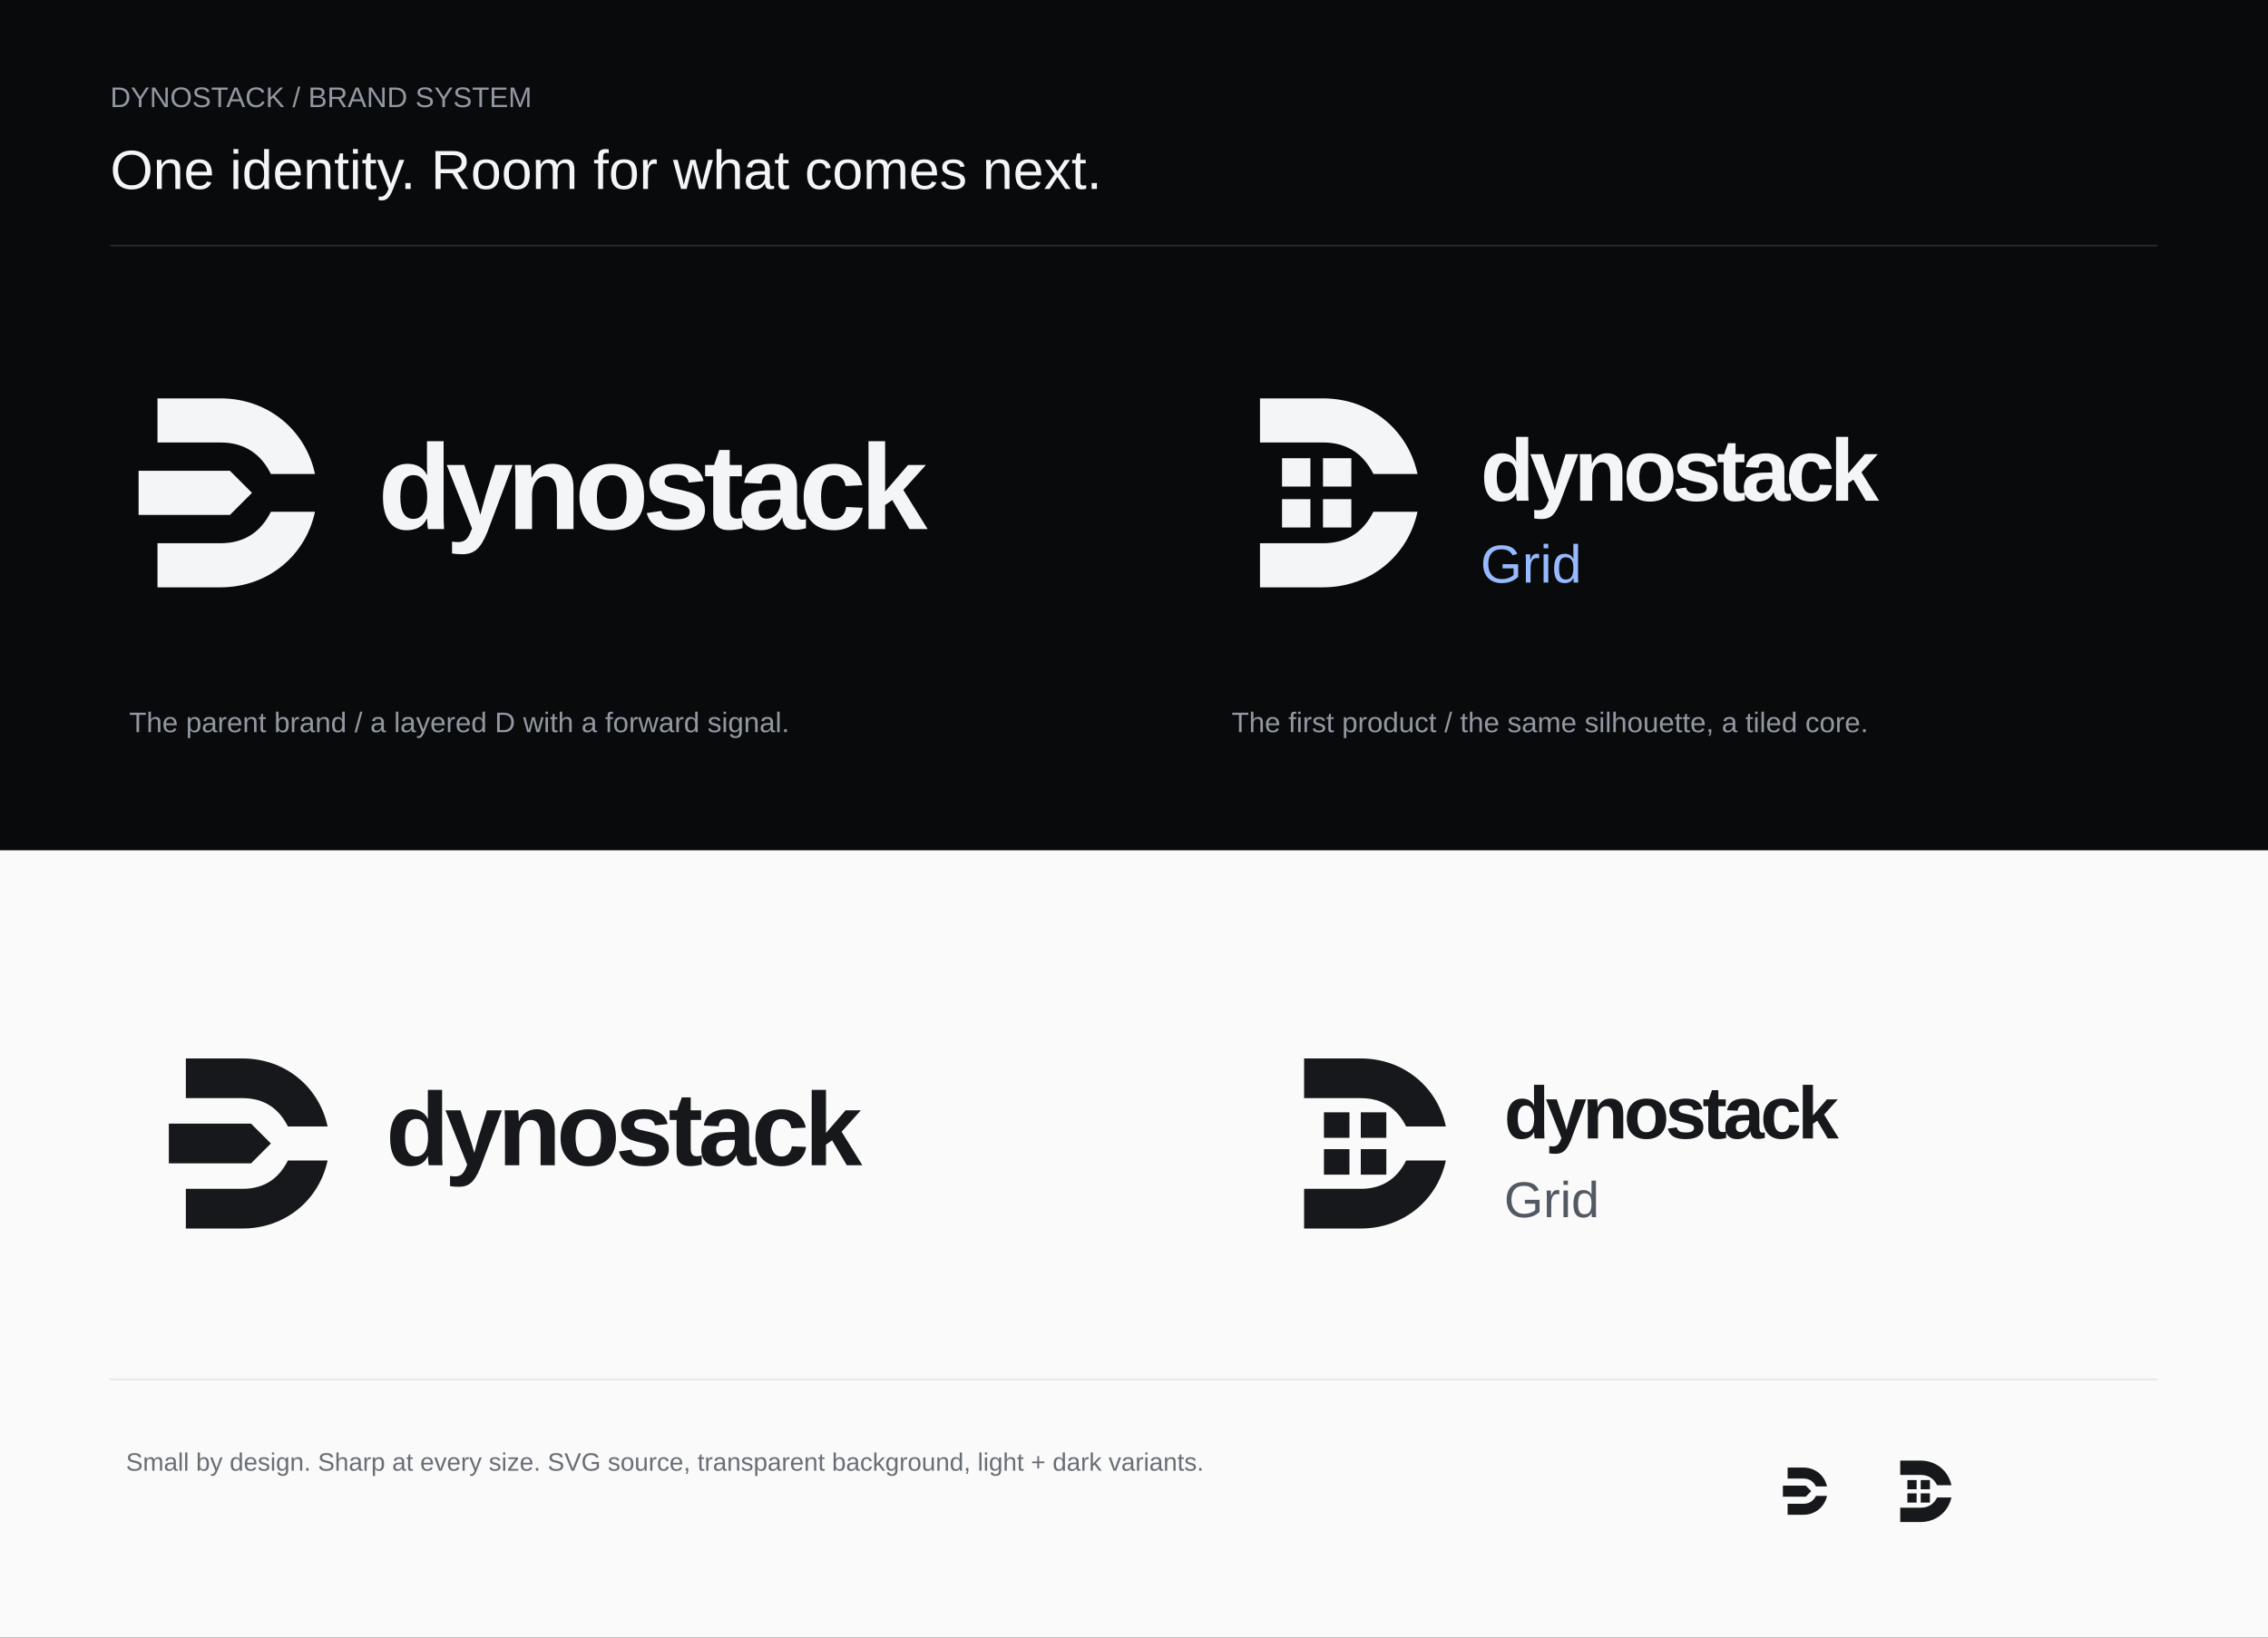
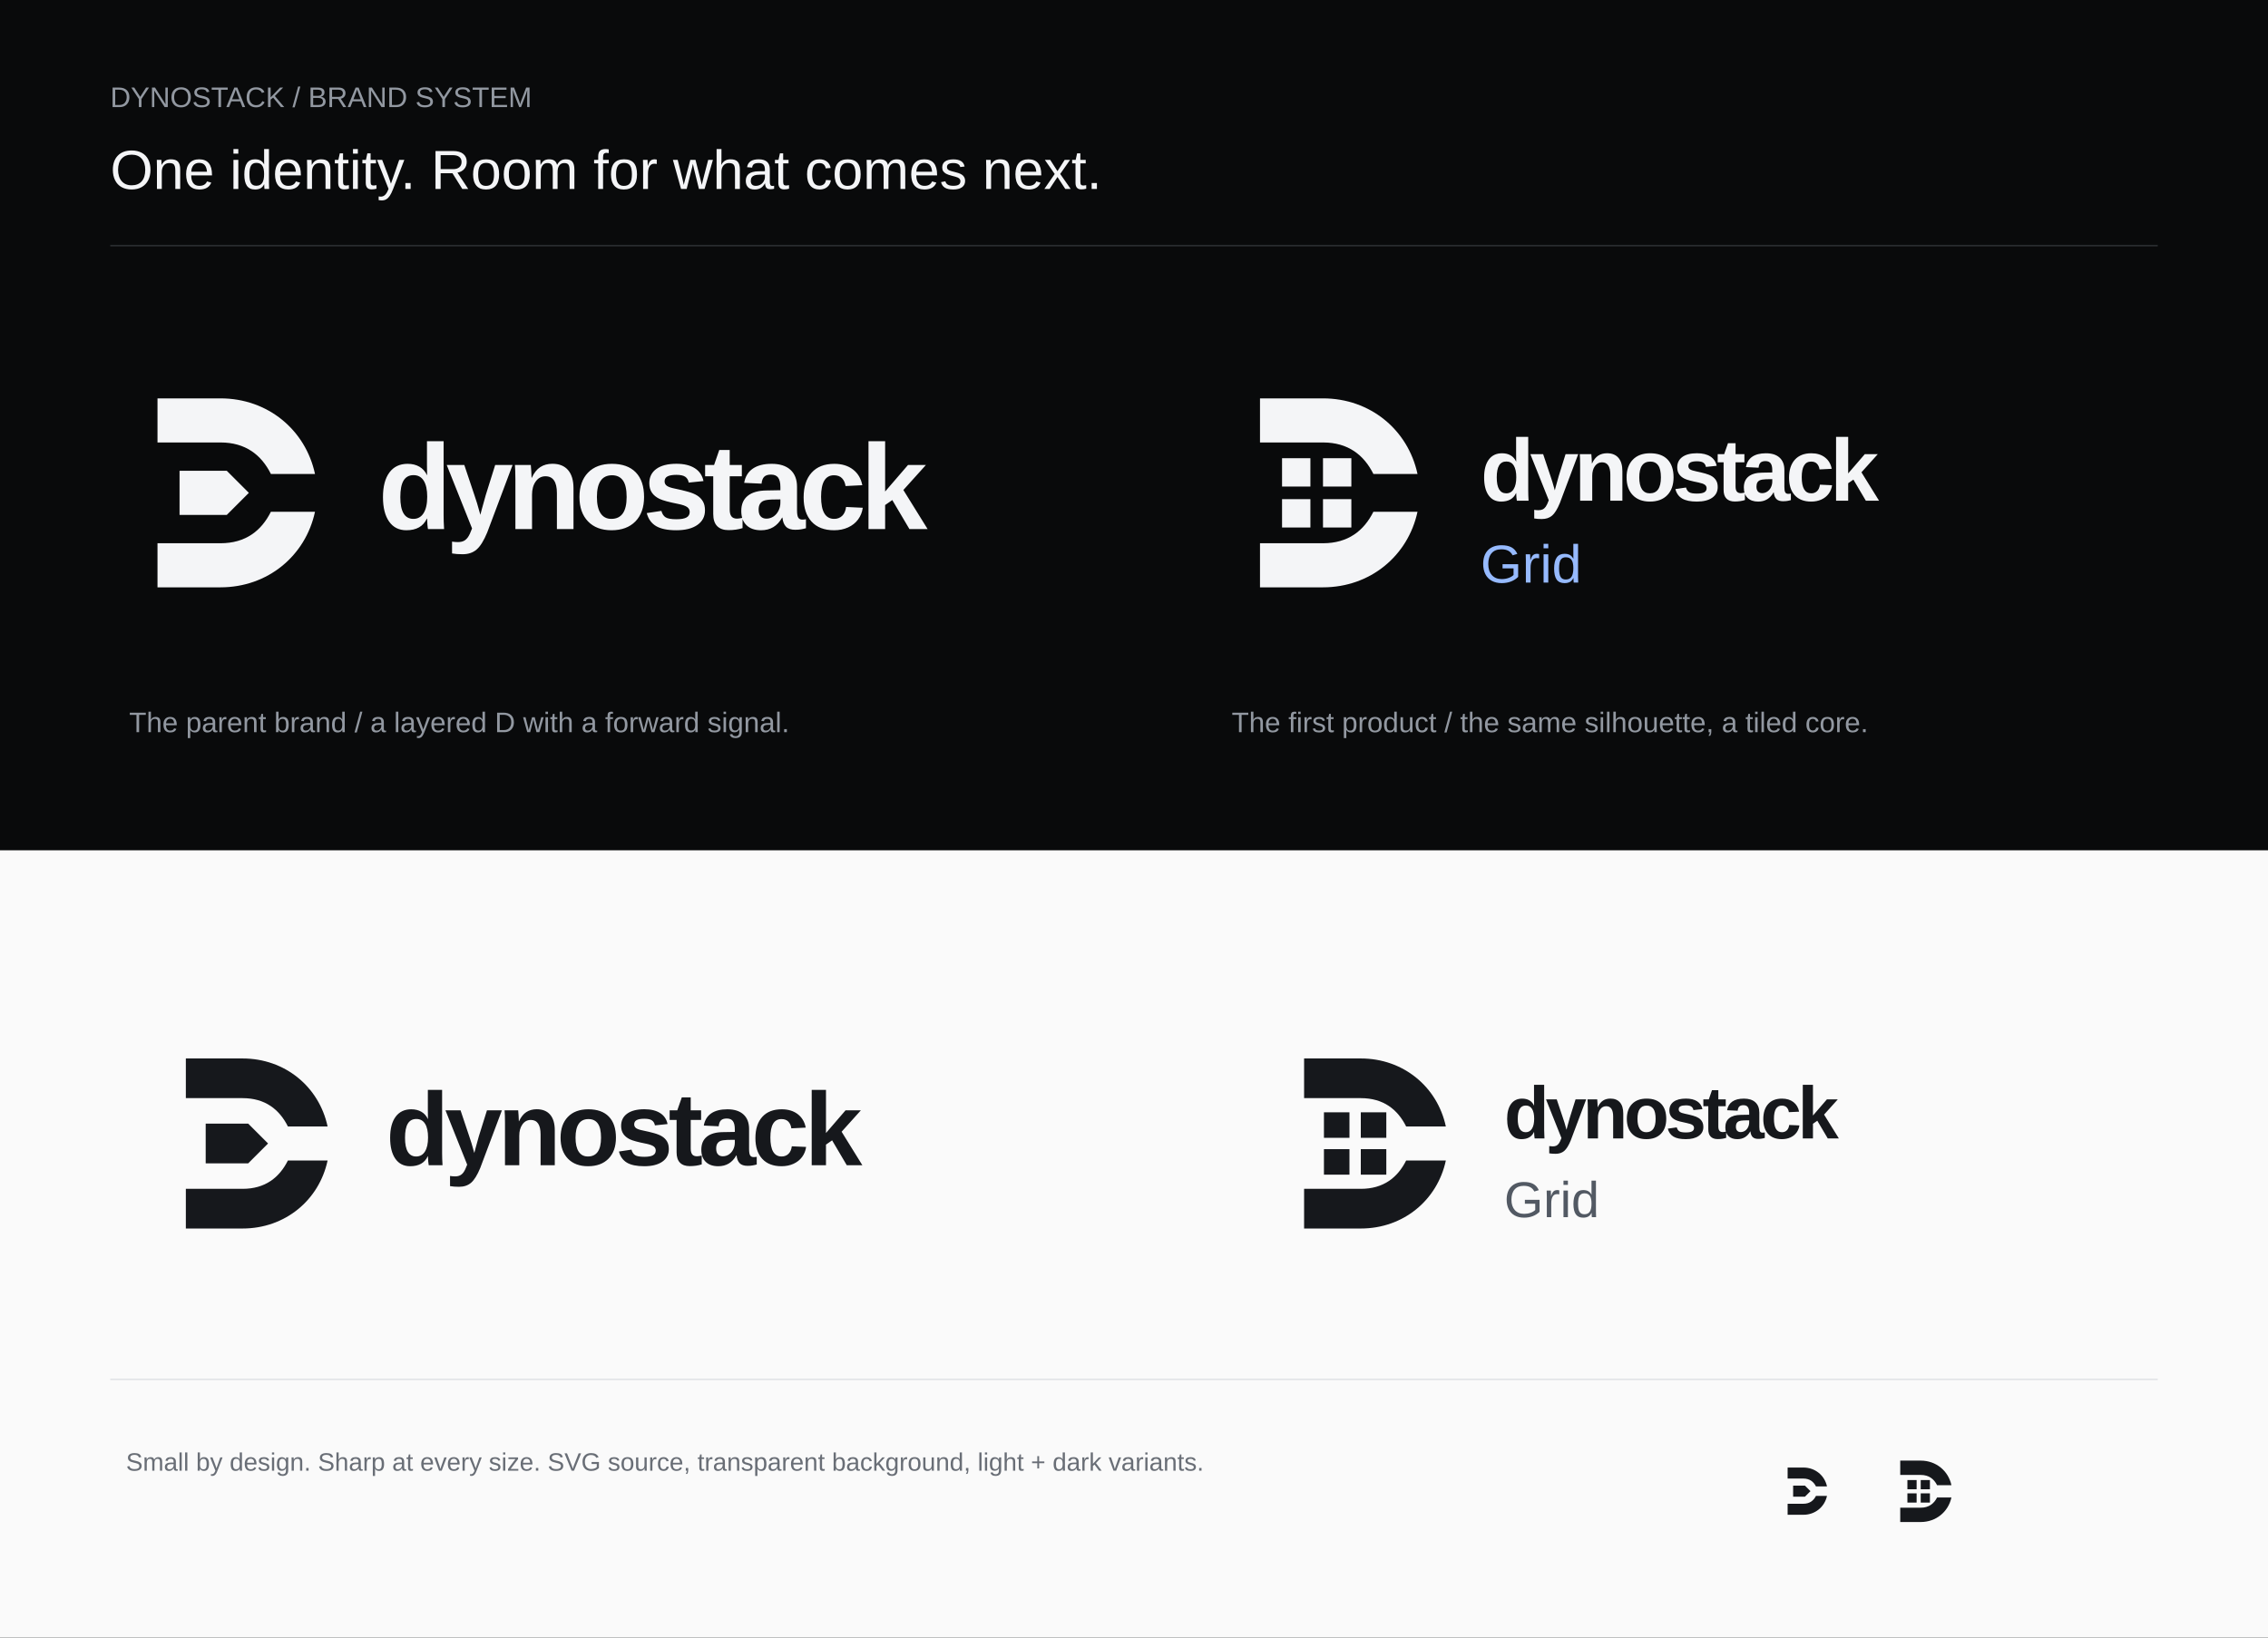
<svg xmlns="http://www.w3.org/2000/svg" width="1440" height="1040" viewBox="0 0 1440 1040">
  <rect width="1440" height="1040" fill="#090a0b" />
  <text x="70" y="68" font-family="Arial,sans-serif" font-size="18" fill="#9298a1">DYNOSTACK / BRAND SYSTEM</text>
  <text x="70" y="120" font-family="Arial,sans-serif" font-size="35" fill="#f4f5f7">One identity. Room for what comes next.</text>
  <path d="M70 156H1370" stroke="#292c2f" />
  <g transform="translate(80 245) scale(2)">
    <path d="M10 4H30C45 4 57 14 60 28H46C43 22 38 18 30 18H10Z" fill="#f4f5f7" />
    <path d="M10 50H30C38 50 43 46 46 40H60C57 54 45 64 30 64H10Z" fill="#f4f5f7" />
-     <path d="M4 27H33L40 34L33 41H4Z" fill="#f4f5f7" />
+     <path d="M17 27H32L39 34L32 41H17Z" fill="#f4f5f7" />
  </g>
  <text x="240" y="336" font-family="Arial,sans-serif" font-size="77" font-weight="700" letter-spacing="-4" fill="#f4f5f7">dynostack</text>
  <text x="82" y="465" font-family="Arial,sans-serif" font-size="18" fill="#9298a1">The parent brand / a layered D with a forward signal.</text>
  <g transform="translate(780 245) scale(2)">
    <path d="M10 4H30C45 4 57 14 60 28H46C43 22 38 18 30 18H10Z" fill="#f4f5f7" />
    <path d="M10 50H30C38 50 43 46 46 40H60C57 54 45 64 30 64H10Z" fill="#f4f5f7" />
    <path d="M17 23H26V32H17Z" fill="#f4f5f7" />
    <path d="M30 23H39V32H30Z" fill="#f4f5f7" />
    <path d="M17 36H26V45H17Z" fill="#f4f5f7" />
    <path d="M30 36H39V45H30Z" fill="#f4f5f7" />
  </g>
  <text x="940" y="318" font-family="Arial,sans-serif" font-size="56" font-weight="700" letter-spacing="-3" fill="#f4f5f7">dynostack</text>
  <text x="940" y="370" font-family="Arial,sans-serif" font-size="34" fill="#96baff">Grid</text>
  <text x="782" y="465" font-family="Arial,sans-serif" font-size="18" fill="#9298a1">The first product / the same silhouette, a tiled core.</text>
  <rect y="540" width="1440" height="500" fill="#fafafa" />
  <g transform="translate(100 665) scale(1.8)">
    <path d="M10 4H30C45 4 57 14 60 28H46C43 22 38 18 30 18H10Z" fill="#16181c" />
    <path d="M10 50H30C38 50 43 46 46 40H60C57 54 45 64 30 64H10Z" fill="#16181c" />
-     <path d="M4 27H33L40 34L33 41H4Z" fill="#16181c" />
+     <path d="M17 27H32L39 34L32 41H17Z" fill="#16181c" />
  </g>
  <text x="245" y="740" font-family="Arial,sans-serif" font-size="66" font-weight="700" letter-spacing="-3" fill="#16181c">dynostack</text>
  <g transform="translate(810 665) scale(1.8)">
    <path d="M10 4H30C45 4 57 14 60 28H46C43 22 38 18 30 18H10Z" fill="#16181c" />
    <path d="M10 50H30C38 50 43 46 46 40H60C57 54 45 64 30 64H10Z" fill="#16181c" />
    <path d="M17 23H26V32H17Z" fill="#16181c" />
    <path d="M30 23H39V32H30Z" fill="#16181c" />
    <path d="M17 36H26V45H17Z" fill="#16181c" />
    <path d="M30 36H39V45H30Z" fill="#16181c" />
  </g>
  <text x="955" y="723" font-family="Arial,sans-serif" font-size="47" font-weight="700" letter-spacing="-2.5" fill="#16181c">dynostack</text>
  <text x="955" y="773" font-family="Arial,sans-serif" font-size="32" fill="#525963">Grid</text>
  <path d="M70 876H1370" stroke="#e2e4e7" />
  <text x="80" y="934" font-family="Arial,sans-serif" font-size="16" fill="#696e76">Small by design. Sharp at every size. SVG source, transparent background, light + dark variants.</text>
  <g transform="translate(1130 930) scale(.5)">
    <path d="M10 4H30C45 4 57 14 60 28H46C43 22 38 18 30 18H10Z" fill="#16181c" />
    <path d="M10 50H30C38 50 43 46 46 40H60C57 54 45 64 30 64H10Z" fill="#16181c" />
-     <path d="M4 27H33L40 34L33 41H4Z" fill="#16181c" />
+     <path d="M17 27H32L39 34L32 41H17Z" fill="#16181c" />
  </g>
  <g transform="translate(1200 925) scale(.65)">
    <path d="M10 4H30C45 4 57 14 60 28H46C43 22 38 18 30 18H10Z" fill="#16181c" />
    <path d="M10 50H30C38 50 43 46 46 40H60C57 54 45 64 30 64H10Z" fill="#16181c" />
    <path d="M17 23H26V32H17Z" fill="#16181c" />
    <path d="M30 23H39V32H30Z" fill="#16181c" />
    <path d="M17 36H26V45H17Z" fill="#16181c" />
    <path d="M30 36H39V45H30Z" fill="#16181c" />
  </g>
</svg>
